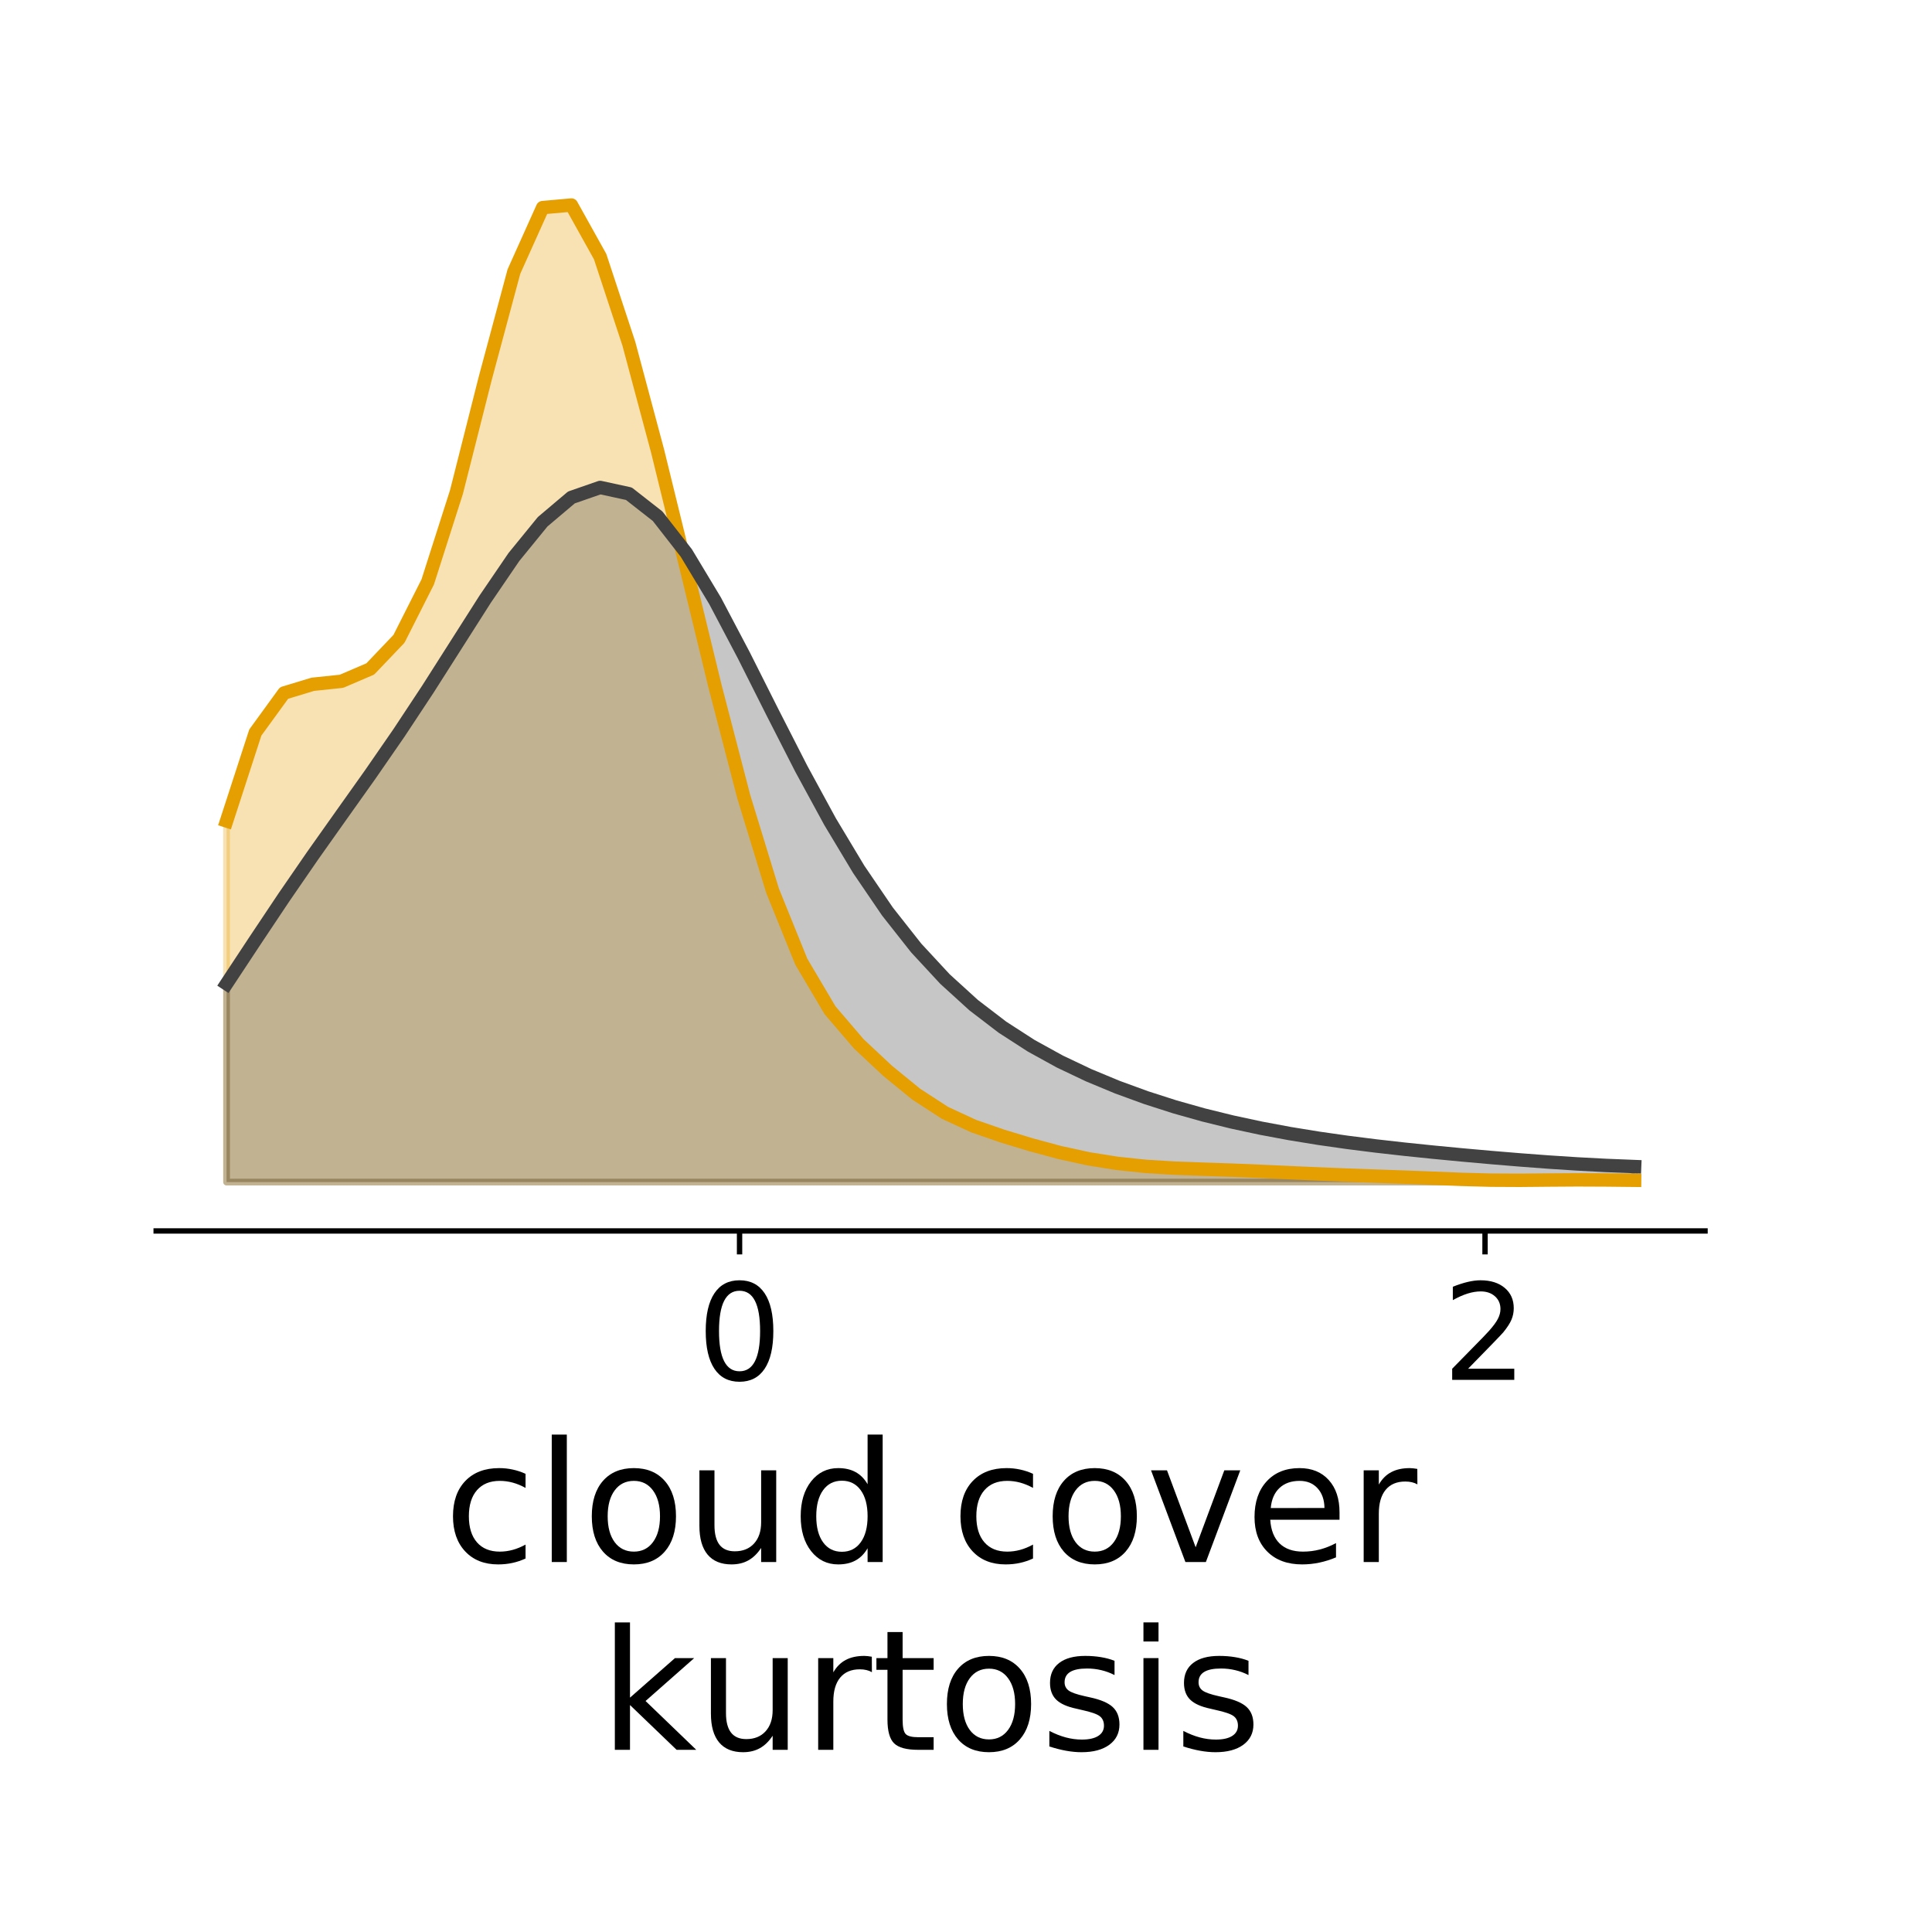
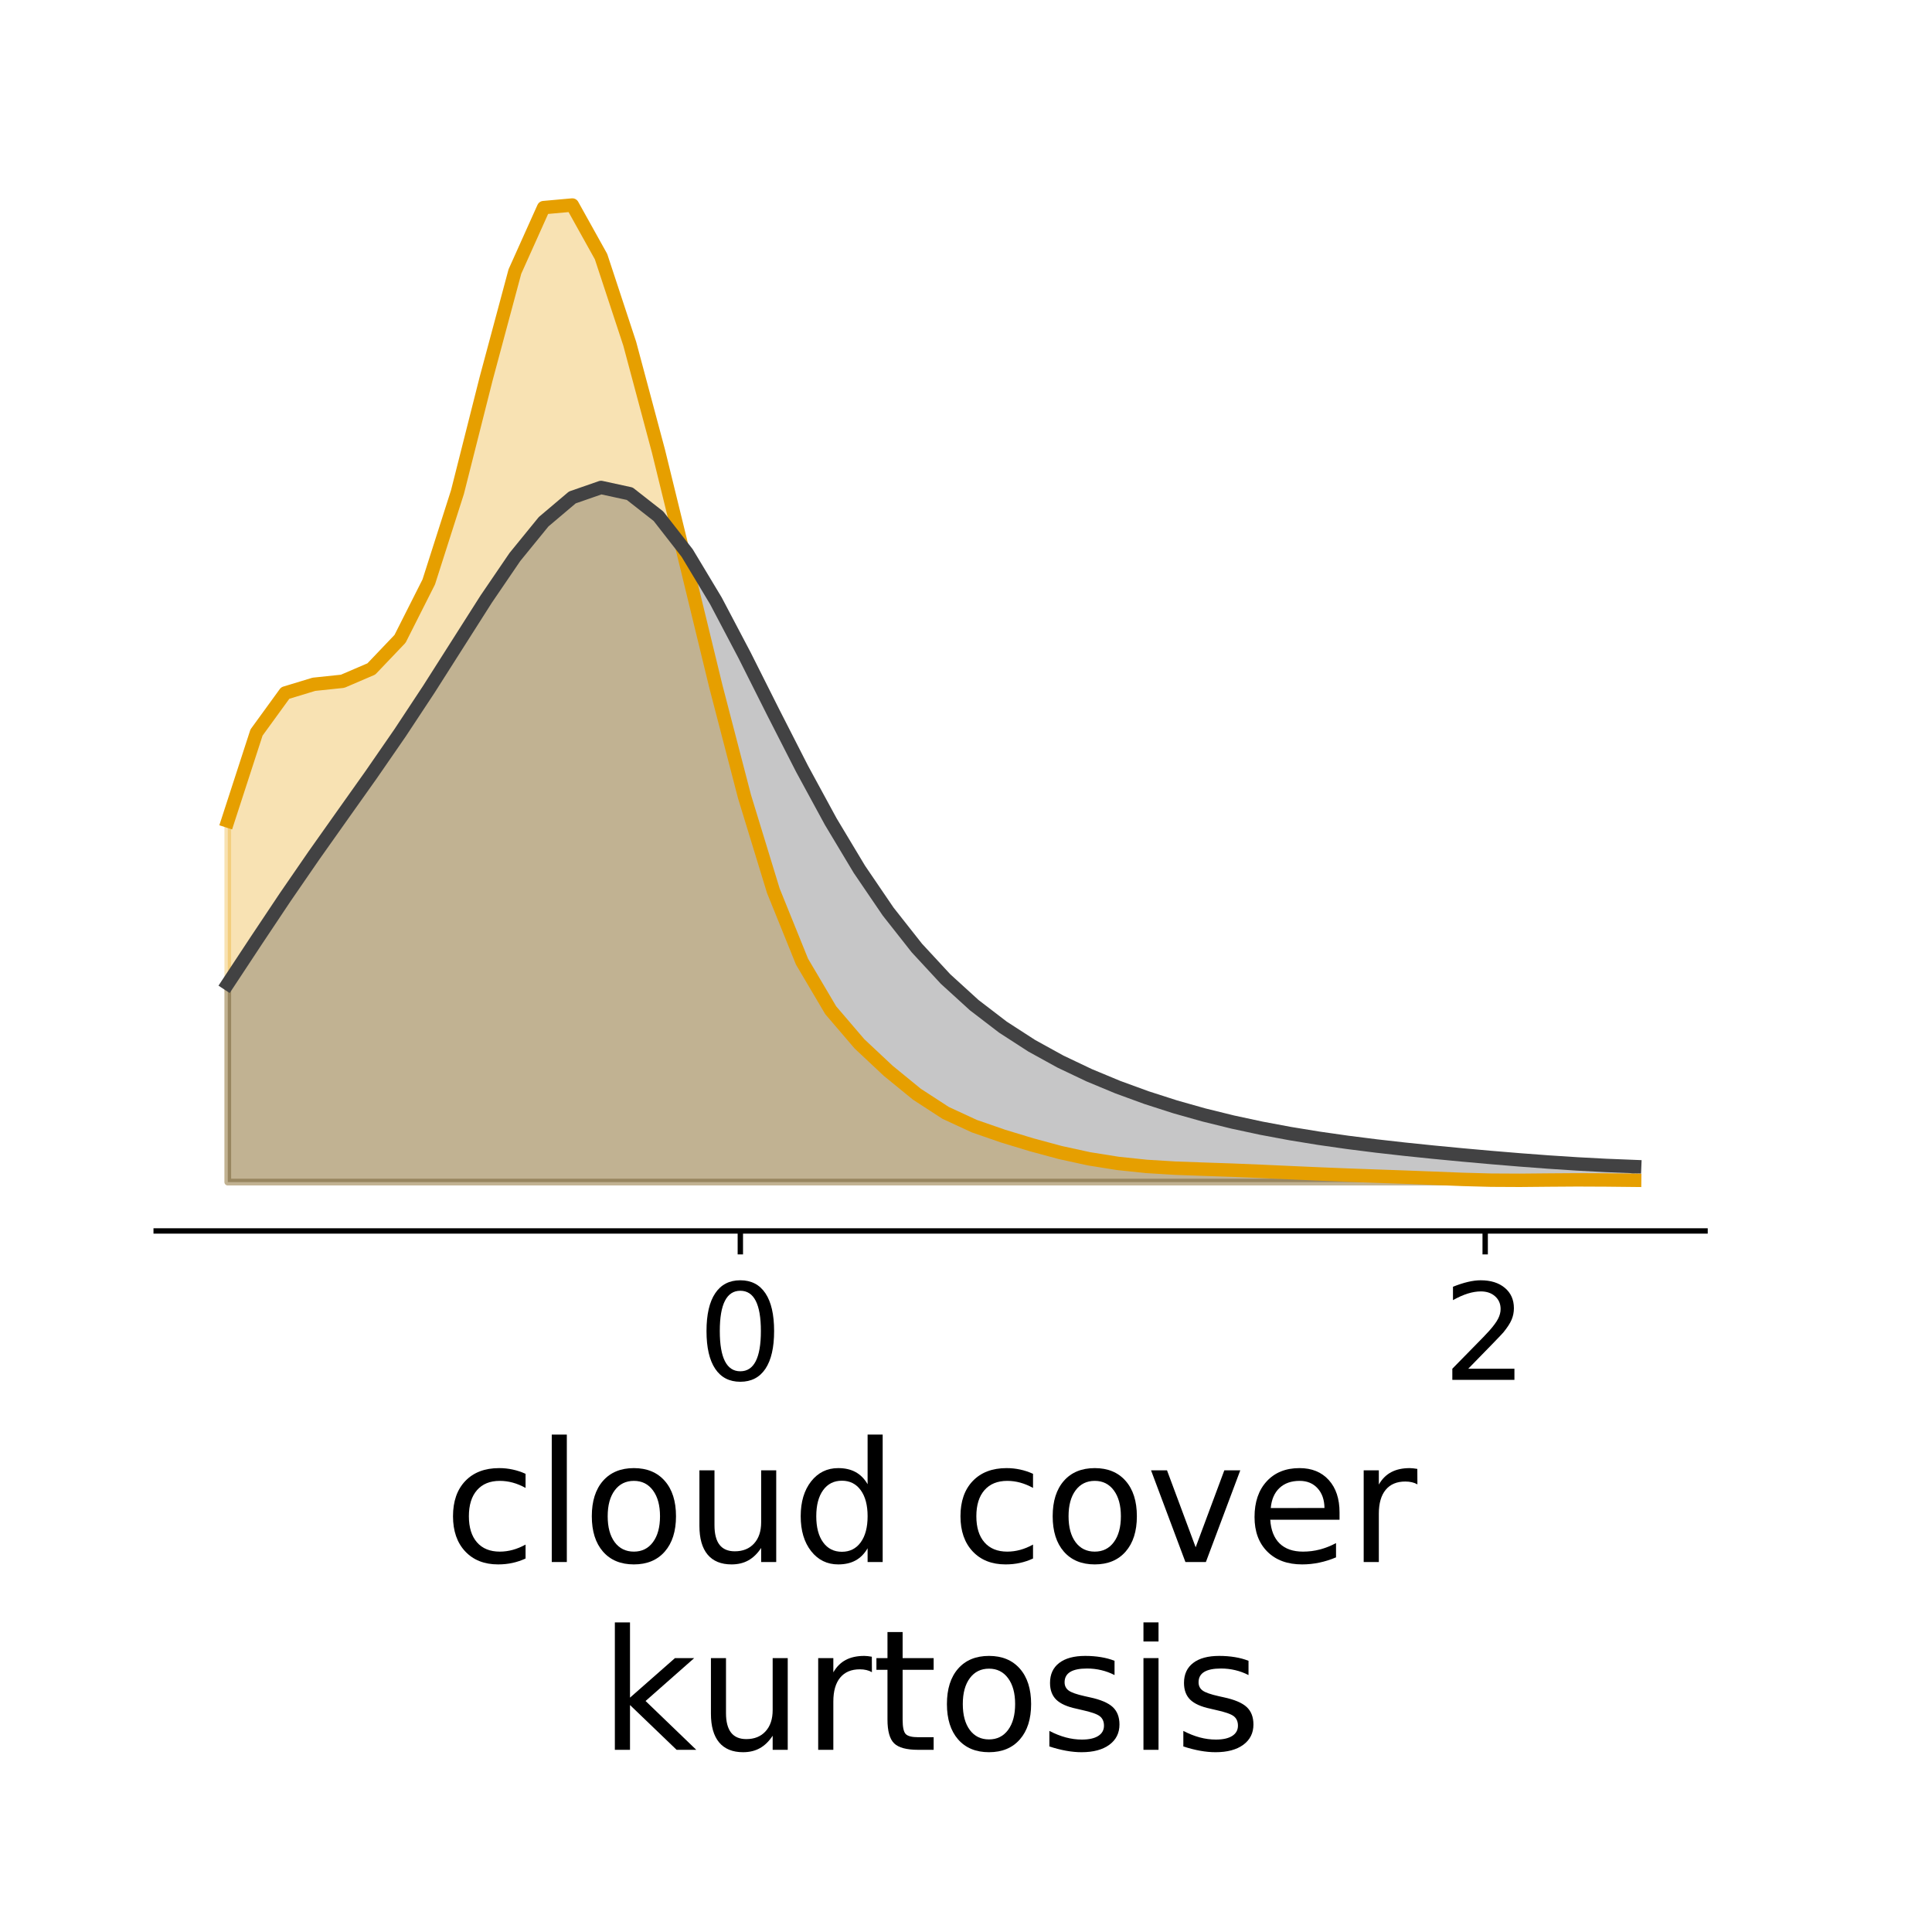
<svg xmlns="http://www.w3.org/2000/svg" xmlns:xlink="http://www.w3.org/1999/xlink" height="288pt" version="1.1" viewBox="0 0 288 288" width="288pt">
  <defs>
    <style type="text/css">
*{stroke-linecap:butt;stroke-linejoin:round;}
  </style>
  </defs>
  <g id="figure_1">
    <g id="patch_1">
      <path d="M 0 288  L 288 288  L 288 0  L 0 0  z " style="fill:#ffffff;" />
    </g>
    <g id="axes_1">
      <g id="patch_2">
-         <path d="M 23.28 183.496  L 254.165 183.496  L 254.165 23.28  L 23.28 23.28  z " style="fill:#ffffff;" />
+         <path d="M 23.28 183.496  L 254.168 183.496  L 254.168 23.28  L 23.28 23.28  z " style="fill:#ffffff;" />
      </g>
      <g id="PolyCollection_1">
        <defs>
-           <path d="M 33.775 -111.787  L 33.775 -165.62  L 38.058 -178.8  L 42.342 -184.694  L 46.625 -185.994  L 50.909 -186.443  L 55.193 -188.28  L 59.476 -192.77  L 63.76 -201.252  L 68.043 -214.65  L 72.327 -231.581  L 76.61 -247.522  L 80.894 -257.052  L 85.178 -257.437  L 89.461 -249.748  L 93.745 -236.759  L 98.028 -220.756  L 102.312 -203.286  L 106.595 -185.669  L 110.879 -169.213  L 115.163 -155.228  L 119.446 -144.648  L 123.73 -137.405  L 128.013 -132.401  L 132.297 -128.388  L 136.58 -124.892  L 140.864 -122.109  L 145.148 -120.129  L 149.431 -118.645  L 153.715 -117.345  L 157.998 -116.189  L 162.282 -115.256  L 166.565 -114.574  L 170.849 -114.125  L 175.133 -113.864  L 179.416 -113.709  L 183.7 -113.565  L 187.983 -113.388  L 192.267 -113.192  L 196.55 -113.003  L 200.834 -112.83  L 205.118 -112.674  L 209.401 -112.524  L 213.685 -112.36  L 217.968 -112.191  L 222.252 -112.075  L 226.535 -112.053  L 230.819 -112.093  L 235.103 -112.122  L 239.386 -112.103  L 243.67 -112.058  L 243.67 -111.787  L 243.67 -111.787  L 239.386 -111.787  L 235.103 -111.787  L 230.819 -111.787  L 226.535 -111.787  L 222.252 -111.787  L 217.968 -111.787  L 213.685 -111.787  L 209.401 -111.787  L 205.118 -111.787  L 200.834 -111.787  L 196.55 -111.787  L 192.267 -111.787  L 187.983 -111.787  L 183.7 -111.787  L 179.416 -111.787  L 175.133 -111.787  L 170.849 -111.787  L 166.565 -111.787  L 162.282 -111.787  L 157.998 -111.787  L 153.715 -111.787  L 149.431 -111.787  L 145.148 -111.787  L 140.864 -111.787  L 136.58 -111.787  L 132.297 -111.787  L 128.013 -111.787  L 123.73 -111.787  L 119.446 -111.787  L 115.163 -111.787  L 110.879 -111.787  L 106.595 -111.787  L 102.312 -111.787  L 98.028 -111.787  L 93.745 -111.787  L 89.461 -111.787  L 85.178 -111.787  L 80.894 -111.787  L 76.61 -111.787  L 72.327 -111.787  L 68.043 -111.787  L 63.76 -111.787  L 59.476 -111.787  L 55.193 -111.787  L 50.909 -111.787  L 46.625 -111.787  L 42.342 -111.787  L 38.058 -111.787  L 33.775 -111.787  z " id="m405ae1dc16" style="stroke:#e69f00;stroke-opacity:0.3;" />
+           <path d="M 33.956 -111.787  L 33.956 -165.62  L 38.236 -178.8  L 42.516 -184.694  L 46.796 -185.994  L 51.076 -186.443  L 55.355 -188.28  L 59.635 -192.77  L 63.915 -201.252  L 68.195 -214.65  L 72.475 -231.581  L 76.755 -247.522  L 81.035 -257.052  L 85.315 -257.437  L 89.595 -249.748  L 93.875 -236.759  L 98.155 -220.756  L 102.435 -203.286  L 106.715 -185.669  L 110.995 -169.213  L 115.275 -155.228  L 119.555 -144.648  L 123.835 -137.405  L 128.115 -132.401  L 132.394 -128.388  L 136.674 -124.892  L 140.954 -122.109  L 145.234 -120.129  L 149.514 -118.645  L 153.794 -117.345  L 158.074 -116.189  L 162.354 -115.256  L 166.634 -114.574  L 170.914 -114.125  L 175.194 -113.864  L 179.474 -113.709  L 183.754 -113.565  L 188.034 -113.388  L 192.314 -113.192  L 196.594 -113.003  L 200.874 -112.83  L 205.154 -112.674  L 209.433 -112.524  L 213.713 -112.36  L 217.993 -112.191  L 222.273 -112.075  L 226.553 -112.053  L 230.833 -112.093  L 235.113 -112.122  L 239.393 -112.103  L 243.673 -112.058  L 243.673 -111.787  L 243.673 -111.787  L 239.393 -111.787  L 235.113 -111.787  L 230.833 -111.787  L 226.553 -111.787  L 222.273 -111.787  L 217.993 -111.787  L 213.713 -111.787  L 209.433 -111.787  L 205.154 -111.787  L 200.874 -111.787  L 196.594 -111.787  L 192.314 -111.787  L 188.034 -111.787  L 183.754 -111.787  L 179.474 -111.787  L 175.194 -111.787  L 170.914 -111.787  L 166.634 -111.787  L 162.354 -111.787  L 158.074 -111.787  L 153.794 -111.787  L 149.514 -111.787  L 145.234 -111.787  L 140.954 -111.787  L 136.674 -111.787  L 132.394 -111.787  L 128.115 -111.787  L 123.835 -111.787  L 119.555 -111.787  L 115.275 -111.787  L 110.995 -111.787  L 106.715 -111.787  L 102.435 -111.787  L 98.155 -111.787  L 93.875 -111.787  L 89.595 -111.787  L 85.315 -111.787  L 81.035 -111.787  L 76.755 -111.787  L 72.475 -111.787  L 68.195 -111.787  L 63.915 -111.787  L 59.635 -111.787  L 55.355 -111.787  L 51.076 -111.787  L 46.796 -111.787  L 42.516 -111.787  L 38.236 -111.787  L 33.956 -111.787  z " id="m2ec0c195ea" style="stroke:#e69f00;stroke-opacity:0.3;" />
        </defs>
-         <g clip-path="url(#padbf819d55)">
-           <use style="fill:#e69f00;fill-opacity:0.3;stroke:#e69f00;stroke-opacity:0.3;" x="0" xlink:href="#m405ae1dc16" y="288" />
+         <g clip-path="url(#p85b326de25)">
+           <use style="fill:#e69f00;fill-opacity:0.3;stroke:#e69f00;stroke-opacity:0.3;" x="0" xlink:href="#m2ec0c195ea" y="288" />
        </g>
      </g>
      <g id="PolyCollection_2">
        <defs>
-           <path d="M 33.775 -111.787  L 33.775 -141.355  L 38.058 -147.843  L 42.342 -154.257  L 46.625 -160.474  L 50.909 -166.522  L 55.193 -172.552  L 59.476 -178.75  L 63.76 -185.233  L 68.043 -191.961  L 72.327 -198.689  L 76.61 -204.97  L 80.894 -210.224  L 85.178 -213.846  L 89.461 -215.334  L 93.745 -214.403  L 98.028 -211.05  L 102.312 -205.56  L 106.595 -198.44  L 110.879 -190.311  L 115.163 -181.792  L 119.446 -173.407  L 123.73 -165.533  L 128.013 -158.401  L 132.297 -152.113  L 136.58 -146.681  L 140.864 -142.057  L 145.148 -138.158  L 149.431 -134.88  L 153.715 -132.113  L 157.998 -129.754  L 162.282 -127.718  L 166.565 -125.939  L 170.849 -124.376  L 175.133 -123  L 179.416 -121.793  L 183.7 -120.739  L 187.983 -119.82  L 192.267 -119.02  L 196.55 -118.322  L 200.834 -117.711  L 205.118 -117.17  L 209.401 -116.687  L 213.685 -116.246  L 217.968 -115.836  L 222.252 -115.453  L 226.535 -115.098  L 230.819 -114.776  L 235.103 -114.498  L 239.386 -114.272  L 243.67 -114.1  L 243.67 -111.787  L 243.67 -111.787  L 239.386 -111.787  L 235.103 -111.787  L 230.819 -111.787  L 226.535 -111.787  L 222.252 -111.787  L 217.968 -111.787  L 213.685 -111.787  L 209.401 -111.787  L 205.118 -111.787  L 200.834 -111.787  L 196.55 -111.787  L 192.267 -111.787  L 187.983 -111.787  L 183.7 -111.787  L 179.416 -111.787  L 175.133 -111.787  L 170.849 -111.787  L 166.565 -111.787  L 162.282 -111.787  L 157.998 -111.787  L 153.715 -111.787  L 149.431 -111.787  L 145.148 -111.787  L 140.864 -111.787  L 136.58 -111.787  L 132.297 -111.787  L 128.013 -111.787  L 123.73 -111.787  L 119.446 -111.787  L 115.163 -111.787  L 110.879 -111.787  L 106.595 -111.787  L 102.312 -111.787  L 98.028 -111.787  L 93.745 -111.787  L 89.461 -111.787  L 85.178 -111.787  L 80.894 -111.787  L 76.61 -111.787  L 72.327 -111.787  L 68.043 -111.787  L 63.76 -111.787  L 59.476 -111.787  L 55.193 -111.787  L 50.909 -111.787  L 46.625 -111.787  L 42.342 -111.787  L 38.058 -111.787  L 33.775 -111.787  z " id="m1d3857ce7f" style="stroke:#424243;stroke-opacity:0.3;" />
+           <path d="M 33.956 -111.787  L 33.956 -141.355  L 38.236 -147.843  L 42.516 -154.257  L 46.796 -160.474  L 51.076 -166.522  L 55.355 -172.552  L 59.635 -178.75  L 63.915 -185.233  L 68.195 -191.961  L 72.475 -198.689  L 76.755 -204.97  L 81.035 -210.224  L 85.315 -213.846  L 89.595 -215.334  L 93.875 -214.403  L 98.155 -211.05  L 102.435 -205.56  L 106.715 -198.44  L 110.995 -190.311  L 115.275 -181.792  L 119.555 -173.407  L 123.835 -165.533  L 128.115 -158.401  L 132.394 -152.113  L 136.674 -146.681  L 140.954 -142.057  L 145.234 -138.158  L 149.514 -134.88  L 153.794 -132.113  L 158.074 -129.754  L 162.354 -127.718  L 166.634 -125.939  L 170.914 -124.376  L 175.194 -123  L 179.474 -121.793  L 183.754 -120.739  L 188.034 -119.82  L 192.314 -119.02  L 196.594 -118.322  L 200.874 -117.711  L 205.154 -117.17  L 209.433 -116.687  L 213.713 -116.246  L 217.993 -115.836  L 222.273 -115.453  L 226.553 -115.098  L 230.833 -114.776  L 235.113 -114.498  L 239.393 -114.272  L 243.673 -114.1  L 243.673 -111.787  L 243.673 -111.787  L 239.393 -111.787  L 235.113 -111.787  L 230.833 -111.787  L 226.553 -111.787  L 222.273 -111.787  L 217.993 -111.787  L 213.713 -111.787  L 209.433 -111.787  L 205.154 -111.787  L 200.874 -111.787  L 196.594 -111.787  L 192.314 -111.787  L 188.034 -111.787  L 183.754 -111.787  L 179.474 -111.787  L 175.194 -111.787  L 170.914 -111.787  L 166.634 -111.787  L 162.354 -111.787  L 158.074 -111.787  L 153.794 -111.787  L 149.514 -111.787  L 145.234 -111.787  L 140.954 -111.787  L 136.674 -111.787  L 132.394 -111.787  L 128.115 -111.787  L 123.835 -111.787  L 119.555 -111.787  L 115.275 -111.787  L 110.995 -111.787  L 106.715 -111.787  L 102.435 -111.787  L 98.155 -111.787  L 93.875 -111.787  L 89.595 -111.787  L 85.315 -111.787  L 81.035 -111.787  L 76.755 -111.787  L 72.475 -111.787  L 68.195 -111.787  L 63.915 -111.787  L 59.635 -111.787  L 55.355 -111.787  L 51.076 -111.787  L 46.796 -111.787  L 42.516 -111.787  L 38.236 -111.787  L 33.956 -111.787  z " id="me6f7e3bcc0" style="stroke:#424243;stroke-opacity:0.3;" />
        </defs>
-         <g clip-path="url(#padbf819d55)">
-           <use style="fill:#424243;fill-opacity:0.3;stroke:#424243;stroke-opacity:0.3;" x="0" xlink:href="#m1d3857ce7f" y="288" />
+         <g clip-path="url(#p85b326de25)">
+           <use style="fill:#424243;fill-opacity:0.3;stroke:#424243;stroke-opacity:0.3;" x="0" xlink:href="#me6f7e3bcc0" y="288" />
        </g>
      </g>
      <g id="matplotlib.axis_1">
        <g id="xtick_1">
          <g id="line2d_1">
            <defs>
-               <path d="M 0 0  L 0 3.5  " id="maa17b41f06" style="stroke:#000000;stroke-width:0.8;" />
+               <path d="M 0 0  L 0 3.5  " id="m7d8c0fb5f7" style="stroke:#000000;stroke-width:0.8;" />
            </defs>
            <g>
-               <use style="stroke:#000000;stroke-width:0.8;" x="110.245" xlink:href="#maa17b41f06" y="183.496" />
+               <use style="stroke:#000000;stroke-width:0.8;" x="110.361" xlink:href="#m7d8c0fb5f7" y="183.496" />
            </g>
          </g>
          <g id="text_1">
            <defs>
              <path d="M 31.781 66.406  Q 24.172 66.406 20.328 58.906  Q 16.5 51.422 16.5 36.375  Q 16.5 21.391 20.328 13.891  Q 24.172 6.391 31.781 6.391  Q 39.453 6.391 43.281 13.891  Q 47.125 21.391 47.125 36.375  Q 47.125 51.422 43.281 58.906  Q 39.453 66.406 31.781 66.406  z M 31.781 74.219  Q 44.047 74.219 50.516 64.516  Q 56.984 54.828 56.984 36.375  Q 56.984 17.969 50.516 8.266  Q 44.047 -1.422 31.781 -1.422  Q 19.531 -1.422 13.062 8.266  Q 6.594 17.969 6.594 36.375  Q 6.594 54.828 13.062 64.516  Q 19.531 74.219 31.781 74.219  z " id="DejaVuSans-30" />
            </defs>
-             <g transform="translate(103.8824 205.6929)scale(0.2 -0.2)">
+             <g transform="translate(103.9987 205.6929)scale(0.2 -0.2)">
              <use xlink:href="#DejaVuSans-30" />
            </g>
          </g>
        </g>
        <g id="xtick_2">
          <g id="line2d_2">
            <g>
-               <use style="stroke:#000000;stroke-width:0.8;" x="221.371" xlink:href="#maa17b41f06" y="183.496" />
+               <use style="stroke:#000000;stroke-width:0.8;" x="221.393" xlink:href="#m7d8c0fb5f7" y="183.496" />
            </g>
          </g>
          <g id="text_2">
            <defs>
              <path d="M 19.188 8.297  L 53.609 8.297  L 53.609 0  L 7.328 0  L 7.328 8.297  Q 12.938 14.109 22.625 23.891  Q 32.328 33.688 34.812 36.531  Q 39.547 41.844 41.422 45.531  Q 43.312 49.219 43.312 52.781  Q 43.312 58.594 39.234 62.25  Q 35.156 65.922 28.609 65.922  Q 23.969 65.922 18.812 64.312  Q 13.672 62.703 7.812 59.422  L 7.812 69.391  Q 13.766 71.781 18.938 73  Q 24.125 74.219 28.422 74.219  Q 39.75 74.219 46.484 68.547  Q 53.219 62.891 53.219 53.422  Q 53.219 48.922 51.531 44.891  Q 49.859 40.875 45.406 35.406  Q 44.188 33.984 37.641 27.219  Q 31.109 20.453 19.188 8.297  z " id="DejaVuSans-32" />
            </defs>
-             <g transform="translate(215.0088 205.6929)scale(0.2 -0.2)">
+             <g transform="translate(215.0309 205.6929)scale(0.2 -0.2)">
              <use xlink:href="#DejaVuSans-32" />
            </g>
          </g>
        </g>
        <g id="text_3">
          <defs>
            <path d="M 48.781 52.594  L 48.781 44.188  Q 44.969 46.297 41.141 47.344  Q 37.312 48.391 33.406 48.391  Q 24.656 48.391 19.812 42.844  Q 14.984 37.312 14.984 27.297  Q 14.984 17.281 19.812 11.734  Q 24.656 6.203 33.406 6.203  Q 37.312 6.203 41.141 7.25  Q 44.969 8.297 48.781 10.406  L 48.781 2.094  Q 45.016 0.344 40.984 -0.531  Q 36.969 -1.422 32.422 -1.422  Q 20.062 -1.422 12.781 6.344  Q 5.516 14.109 5.516 27.297  Q 5.516 40.672 12.859 48.328  Q 20.219 56 33.016 56  Q 37.156 56 41.109 55.141  Q 45.062 54.297 48.781 52.594  z " id="DejaVuSans-63" />
            <path d="M 9.422 75.984  L 18.406 75.984  L 18.406 0  L 9.422 0  z " id="DejaVuSans-6c" />
            <path d="M 30.609 48.391  Q 23.391 48.391 19.188 42.75  Q 14.984 37.109 14.984 27.297  Q 14.984 17.484 19.156 11.844  Q 23.344 6.203 30.609 6.203  Q 37.797 6.203 41.984 11.859  Q 46.188 17.531 46.188 27.297  Q 46.188 37.016 41.984 42.703  Q 37.797 48.391 30.609 48.391  z M 30.609 56  Q 42.328 56 49.016 48.375  Q 55.719 40.766 55.719 27.297  Q 55.719 13.875 49.016 6.219  Q 42.328 -1.422 30.609 -1.422  Q 18.844 -1.422 12.172 6.219  Q 5.516 13.875 5.516 27.297  Q 5.516 40.766 12.172 48.375  Q 18.844 56 30.609 56  z " id="DejaVuSans-6f" />
            <path d="M 8.5 21.578  L 8.5 54.688  L 17.484 54.688  L 17.484 21.922  Q 17.484 14.156 20.5 10.266  Q 23.531 6.391 29.594 6.391  Q 36.859 6.391 41.078 11.031  Q 45.312 15.672 45.312 23.688  L 45.312 54.688  L 54.297 54.688  L 54.297 0  L 45.312 0  L 45.312 8.406  Q 42.047 3.422 37.719 1  Q 33.406 -1.422 27.688 -1.422  Q 18.266 -1.422 13.375 4.438  Q 8.5 10.297 8.5 21.578  z M 31.109 56  z " id="DejaVuSans-75" />
            <path d="M 45.406 46.391  L 45.406 75.984  L 54.391 75.984  L 54.391 0  L 45.406 0  L 45.406 8.203  Q 42.578 3.328 38.25 0.953  Q 33.938 -1.422 27.875 -1.422  Q 17.969 -1.422 11.734 6.484  Q 5.516 14.406 5.516 27.297  Q 5.516 40.188 11.734 48.094  Q 17.969 56 27.875 56  Q 33.938 56 38.25 53.625  Q 42.578 51.266 45.406 46.391  z M 14.797 27.297  Q 14.797 17.391 18.875 11.75  Q 22.953 6.109 30.078 6.109  Q 37.203 6.109 41.297 11.75  Q 45.406 17.391 45.406 27.297  Q 45.406 37.203 41.297 42.844  Q 37.203 48.484 30.078 48.484  Q 22.953 48.484 18.875 42.844  Q 14.797 37.203 14.797 27.297  z " id="DejaVuSans-64" />
            <path id="DejaVuSans-20" />
            <path d="M 2.984 54.688  L 12.5 54.688  L 29.594 8.797  L 46.688 54.688  L 56.203 54.688  L 35.688 0  L 23.484 0  z " id="DejaVuSans-76" />
            <path d="M 56.203 29.594  L 56.203 25.203  L 14.891 25.203  Q 15.484 15.922 20.484 11.062  Q 25.484 6.203 34.422 6.203  Q 39.594 6.203 44.453 7.469  Q 49.312 8.734 54.109 11.281  L 54.109 2.781  Q 49.266 0.734 44.188 -0.344  Q 39.109 -1.422 33.891 -1.422  Q 20.797 -1.422 13.156 6.188  Q 5.516 13.812 5.516 26.812  Q 5.516 40.234 12.766 48.109  Q 20.016 56 32.328 56  Q 43.359 56 49.781 48.891  Q 56.203 41.797 56.203 29.594  z M 47.219 32.234  Q 47.125 39.594 43.094 43.984  Q 39.062 48.391 32.422 48.391  Q 24.906 48.391 20.391 44.141  Q 15.875 39.891 15.188 32.172  z " id="DejaVuSans-65" />
            <path d="M 41.109 46.297  Q 39.594 47.172 37.812 47.578  Q 36.031 48 33.891 48  Q 26.266 48 22.188 43.047  Q 18.109 38.094 18.109 28.812  L 18.109 0  L 9.078 0  L 9.078 54.688  L 18.109 54.688  L 18.109 46.188  Q 20.953 51.172 25.484 53.578  Q 30.031 56 36.531 56  Q 37.453 56 38.578 55.875  Q 39.703 55.766 41.062 55.516  z " id="DejaVuSans-72" />
          </defs>
-           <g transform="translate(66.14805 232.8483)scale(0.25 -0.25)">
+           <g transform="translate(66.14976 232.8483)scale(0.25 -0.25)">
            <use xlink:href="#DejaVuSans-63" />
            <use x="54.98" xlink:href="#DejaVuSans-6c" />
            <use x="82.764" xlink:href="#DejaVuSans-6f" />
            <use x="143.945" xlink:href="#DejaVuSans-75" />
            <use x="207.324" xlink:href="#DejaVuSans-64" />
            <use x="270.801" xlink:href="#DejaVuSans-20" />
            <use x="302.588" xlink:href="#DejaVuSans-63" />
            <use x="357.568" xlink:href="#DejaVuSans-6f" />
            <use x="418.75" xlink:href="#DejaVuSans-76" />
            <use x="477.93" xlink:href="#DejaVuSans-65" />
            <use x="539.453" xlink:href="#DejaVuSans-72" />
          </g>
          <defs>
            <path d="M 9.078 75.984  L 18.109 75.984  L 18.109 31.109  L 44.922 54.688  L 56.391 54.688  L 27.391 29.109  L 57.625 0  L 45.906 0  L 18.109 26.703  L 18.109 0  L 9.078 0  z " id="DejaVuSans-6b" />
            <path d="M 18.312 70.219  L 18.312 54.688  L 36.812 54.688  L 36.812 47.703  L 18.312 47.703  L 18.312 18.016  Q 18.312 11.328 20.141 9.422  Q 21.969 7.516 27.594 7.516  L 36.812 7.516  L 36.812 0  L 27.594 0  Q 17.188 0 13.234 3.875  Q 9.281 7.766 9.281 18.016  L 9.281 47.703  L 2.688 47.703  L 2.688 54.688  L 9.281 54.688  L 9.281 70.219  z " id="DejaVuSans-74" />
            <path d="M 44.281 53.078  L 44.281 44.578  Q 40.484 46.531 36.375 47.5  Q 32.281 48.484 27.875 48.484  Q 21.188 48.484 17.844 46.438  Q 14.5 44.391 14.5 40.281  Q 14.5 37.156 16.891 35.375  Q 19.281 33.594 26.516 31.984  L 29.594 31.297  Q 39.156 29.25 43.188 25.516  Q 47.219 21.781 47.219 15.094  Q 47.219 7.469 41.188 3.016  Q 35.156 -1.422 24.609 -1.422  Q 20.219 -1.422 15.453 -0.562  Q 10.688 0.297 5.422 2  L 5.422 11.281  Q 10.406 8.688 15.234 7.391  Q 20.062 6.109 24.812 6.109  Q 31.156 6.109 34.562 8.281  Q 37.984 10.453 37.984 14.406  Q 37.984 18.062 35.516 20.016  Q 33.062 21.969 24.703 23.781  L 21.578 24.516  Q 13.234 26.266 9.516 29.906  Q 5.812 33.547 5.812 39.891  Q 5.812 47.609 11.281 51.797  Q 16.75 56 26.812 56  Q 31.781 56 36.172 55.266  Q 40.578 54.547 44.281 53.078  z " id="DejaVuSans-73" />
            <path d="M 9.422 54.688  L 18.406 54.688  L 18.406 0  L 9.422 0  z M 9.422 75.984  L 18.406 75.984  L 18.406 64.594  L 9.422 64.594  z " id="DejaVuSans-69" />
          </defs>
-           <g transform="translate(89.38438 260.8429)scale(0.25 -0.25)">
+           <g transform="translate(89.38609 260.8429)scale(0.25 -0.25)">
            <use xlink:href="#DejaVuSans-6b" />
            <use x="57.863" xlink:href="#DejaVuSans-75" />
            <use x="121.242" xlink:href="#DejaVuSans-72" />
            <use x="162.355" xlink:href="#DejaVuSans-74" />
            <use x="201.564" xlink:href="#DejaVuSans-6f" />
            <use x="262.746" xlink:href="#DejaVuSans-73" />
            <use x="314.846" xlink:href="#DejaVuSans-69" />
            <use x="342.629" xlink:href="#DejaVuSans-73" />
          </g>
        </g>
      </g>
      <g id="line2d_3">
-         <path clip-path="url(#padbf819d55)" d="M 33.775 122.38  L 38.058 109.2  L 42.342 103.306  L 46.625 102.006  L 50.909 101.557  L 55.193 99.72  L 59.476 95.23  L 63.76 86.748  L 68.043 73.35  L 72.327 56.419  L 76.61 40.478  L 80.894 30.948  L 85.178 30.563  L 89.461 38.252  L 93.745 51.241  L 98.028 67.244  L 102.312 84.714  L 106.595 102.331  L 110.879 118.787  L 115.163 132.772  L 119.446 143.352  L 123.73 150.595  L 128.013 155.599  L 132.297 159.612  L 136.58 163.108  L 140.864 165.891  L 145.148 167.871  L 149.431 169.355  L 153.715 170.655  L 157.998 171.811  L 162.282 172.744  L 166.565 173.426  L 170.849 173.875  L 175.133 174.136  L 179.416 174.291  L 183.7 174.435  L 187.983 174.612  L 192.267 174.808  L 196.55 174.997  L 200.834 175.17  L 205.118 175.326  L 209.401 175.476  L 213.685 175.64  L 217.968 175.809  L 222.252 175.925  L 226.535 175.947  L 230.819 175.907  L 235.103 175.878  L 239.386 175.897  L 243.67 175.942  " style="fill:none;stroke:#e69f00;stroke-linecap:square;stroke-width:2;" />
+         <path clip-path="url(#p85b326de25)" d="M 33.956 122.38  L 38.236 109.2  L 42.516 103.306  L 46.796 102.006  L 51.076 101.557  L 55.355 99.72  L 59.635 95.23  L 63.915 86.748  L 68.195 73.35  L 72.475 56.419  L 76.755 40.478  L 81.035 30.948  L 85.315 30.563  L 89.595 38.252  L 93.875 51.241  L 98.155 67.244  L 102.435 84.714  L 106.715 102.331  L 110.995 118.787  L 115.275 132.772  L 119.555 143.352  L 123.835 150.595  L 128.115 155.599  L 132.394 159.612  L 136.674 163.108  L 140.954 165.891  L 145.234 167.871  L 149.514 169.355  L 153.794 170.655  L 158.074 171.811  L 162.354 172.744  L 166.634 173.426  L 170.914 173.875  L 175.194 174.136  L 179.474 174.291  L 183.754 174.435  L 188.034 174.612  L 192.314 174.808  L 196.594 174.997  L 200.874 175.17  L 205.154 175.326  L 209.433 175.476  L 213.713 175.64  L 217.993 175.809  L 222.273 175.925  L 226.553 175.947  L 230.833 175.907  L 235.113 175.878  L 239.393 175.897  L 243.673 175.942  " style="fill:none;stroke:#e69f00;stroke-linecap:square;stroke-width:2;" />
      </g>
      <g id="line2d_4">
-         <path clip-path="url(#padbf819d55)" d="M 33.775 146.645  L 38.058 140.157  L 42.342 133.743  L 46.625 127.526  L 50.909 121.478  L 55.193 115.448  L 59.476 109.25  L 63.76 102.767  L 68.043 96.039  L 72.327 89.311  L 76.61 83.03  L 80.894 77.776  L 85.178 74.154  L 89.461 72.666  L 93.745 73.597  L 98.028 76.95  L 102.312 82.44  L 106.595 89.56  L 110.879 97.689  L 115.163 106.208  L 119.446 114.593  L 123.73 122.467  L 128.013 129.599  L 132.297 135.887  L 136.58 141.319  L 140.864 145.943  L 145.148 149.842  L 149.431 153.12  L 153.715 155.887  L 157.998 158.246  L 162.282 160.282  L 166.565 162.061  L 170.849 163.624  L 175.133 165  L 179.416 166.207  L 183.7 167.261  L 187.983 168.18  L 192.267 168.98  L 196.55 169.678  L 200.834 170.289  L 205.118 170.83  L 209.401 171.313  L 213.685 171.754  L 217.968 172.164  L 222.252 172.547  L 226.535 172.902  L 230.819 173.224  L 235.103 173.502  L 239.386 173.728  L 243.67 173.9  " style="fill:none;stroke:#424243;stroke-linecap:square;stroke-width:2;" />
+         <path clip-path="url(#p85b326de25)" d="M 33.956 146.645  L 38.236 140.157  L 42.516 133.743  L 46.796 127.526  L 51.076 121.478  L 55.355 115.448  L 59.635 109.25  L 63.915 102.767  L 68.195 96.039  L 72.475 89.311  L 76.755 83.03  L 81.035 77.776  L 85.315 74.154  L 89.595 72.666  L 93.875 73.597  L 98.155 76.95  L 102.435 82.44  L 106.715 89.56  L 110.995 97.689  L 115.275 106.208  L 119.555 114.593  L 123.835 122.467  L 128.115 129.599  L 132.394 135.887  L 136.674 141.319  L 140.954 145.943  L 145.234 149.842  L 149.514 153.12  L 153.794 155.887  L 158.074 158.246  L 162.354 160.282  L 166.634 162.061  L 170.914 163.624  L 175.194 165  L 179.474 166.207  L 183.754 167.261  L 188.034 168.18  L 192.314 168.98  L 196.594 169.678  L 200.874 170.289  L 205.154 170.83  L 209.433 171.313  L 213.713 171.754  L 217.993 172.164  L 222.273 172.547  L 226.553 172.902  L 230.833 173.224  L 235.113 173.502  L 239.393 173.728  L 243.673 173.9  " style="fill:none;stroke:#424243;stroke-linecap:square;stroke-width:2;" />
      </g>
      <g id="patch_3">
-         <path d="M 23.28 183.496  L 254.165 183.496  " style="fill:none;stroke:#000000;stroke-linecap:square;stroke-linejoin:miter;stroke-width:0.8;" />
+         <path d="M 23.28 183.496  L 254.168 183.496  " style="fill:none;stroke:#000000;stroke-linecap:square;stroke-linejoin:miter;stroke-width:0.8;" />
      </g>
    </g>
  </g>
  <defs>
-     <clipPath id="padbf819d55">
-       <rect height="160.216" width="230.885" x="23.28" y="23.28" />
+     <clipPath id="p85b326de25">
+       <rect height="160.216" width="230.888" x="23.28" y="23.28" />
    </clipPath>
  </defs>
</svg>
